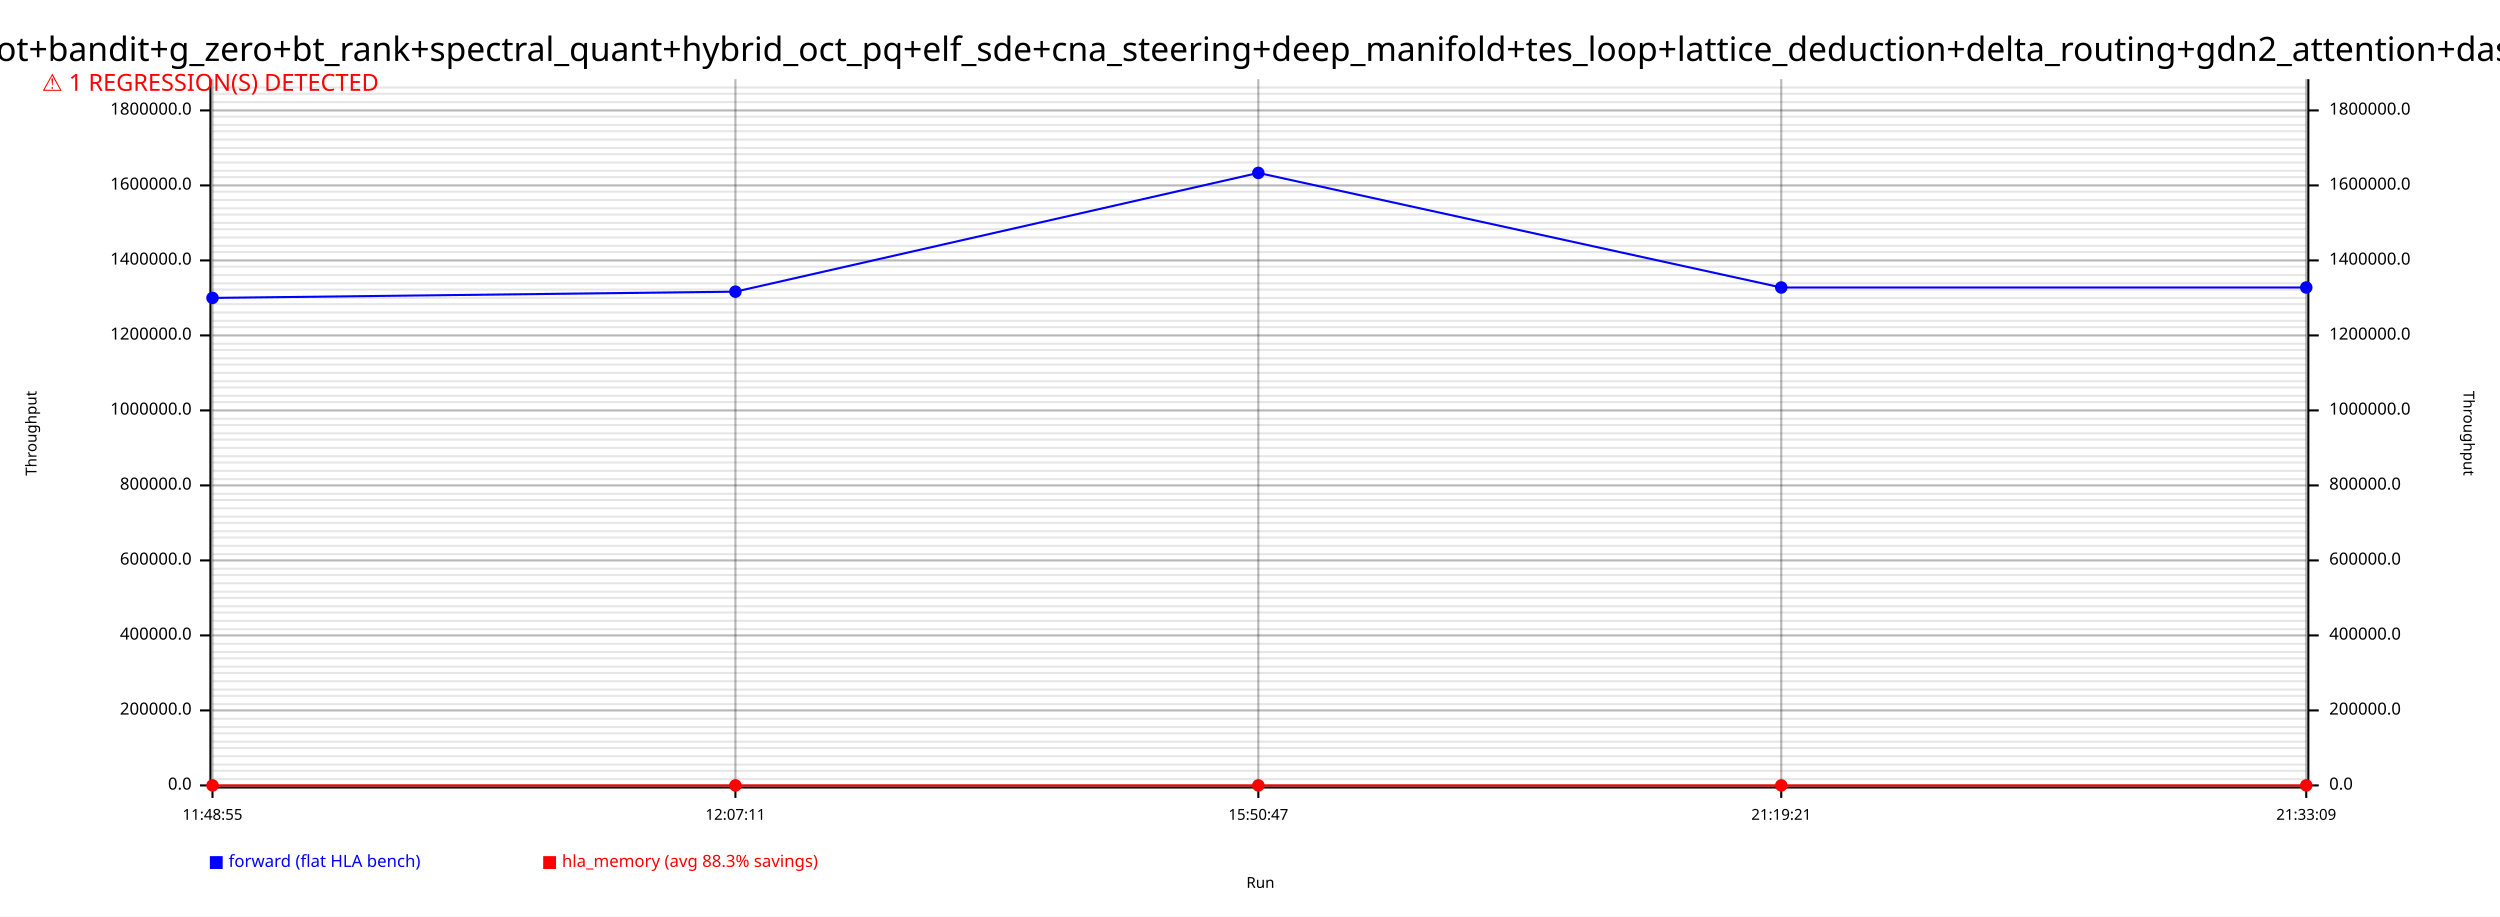
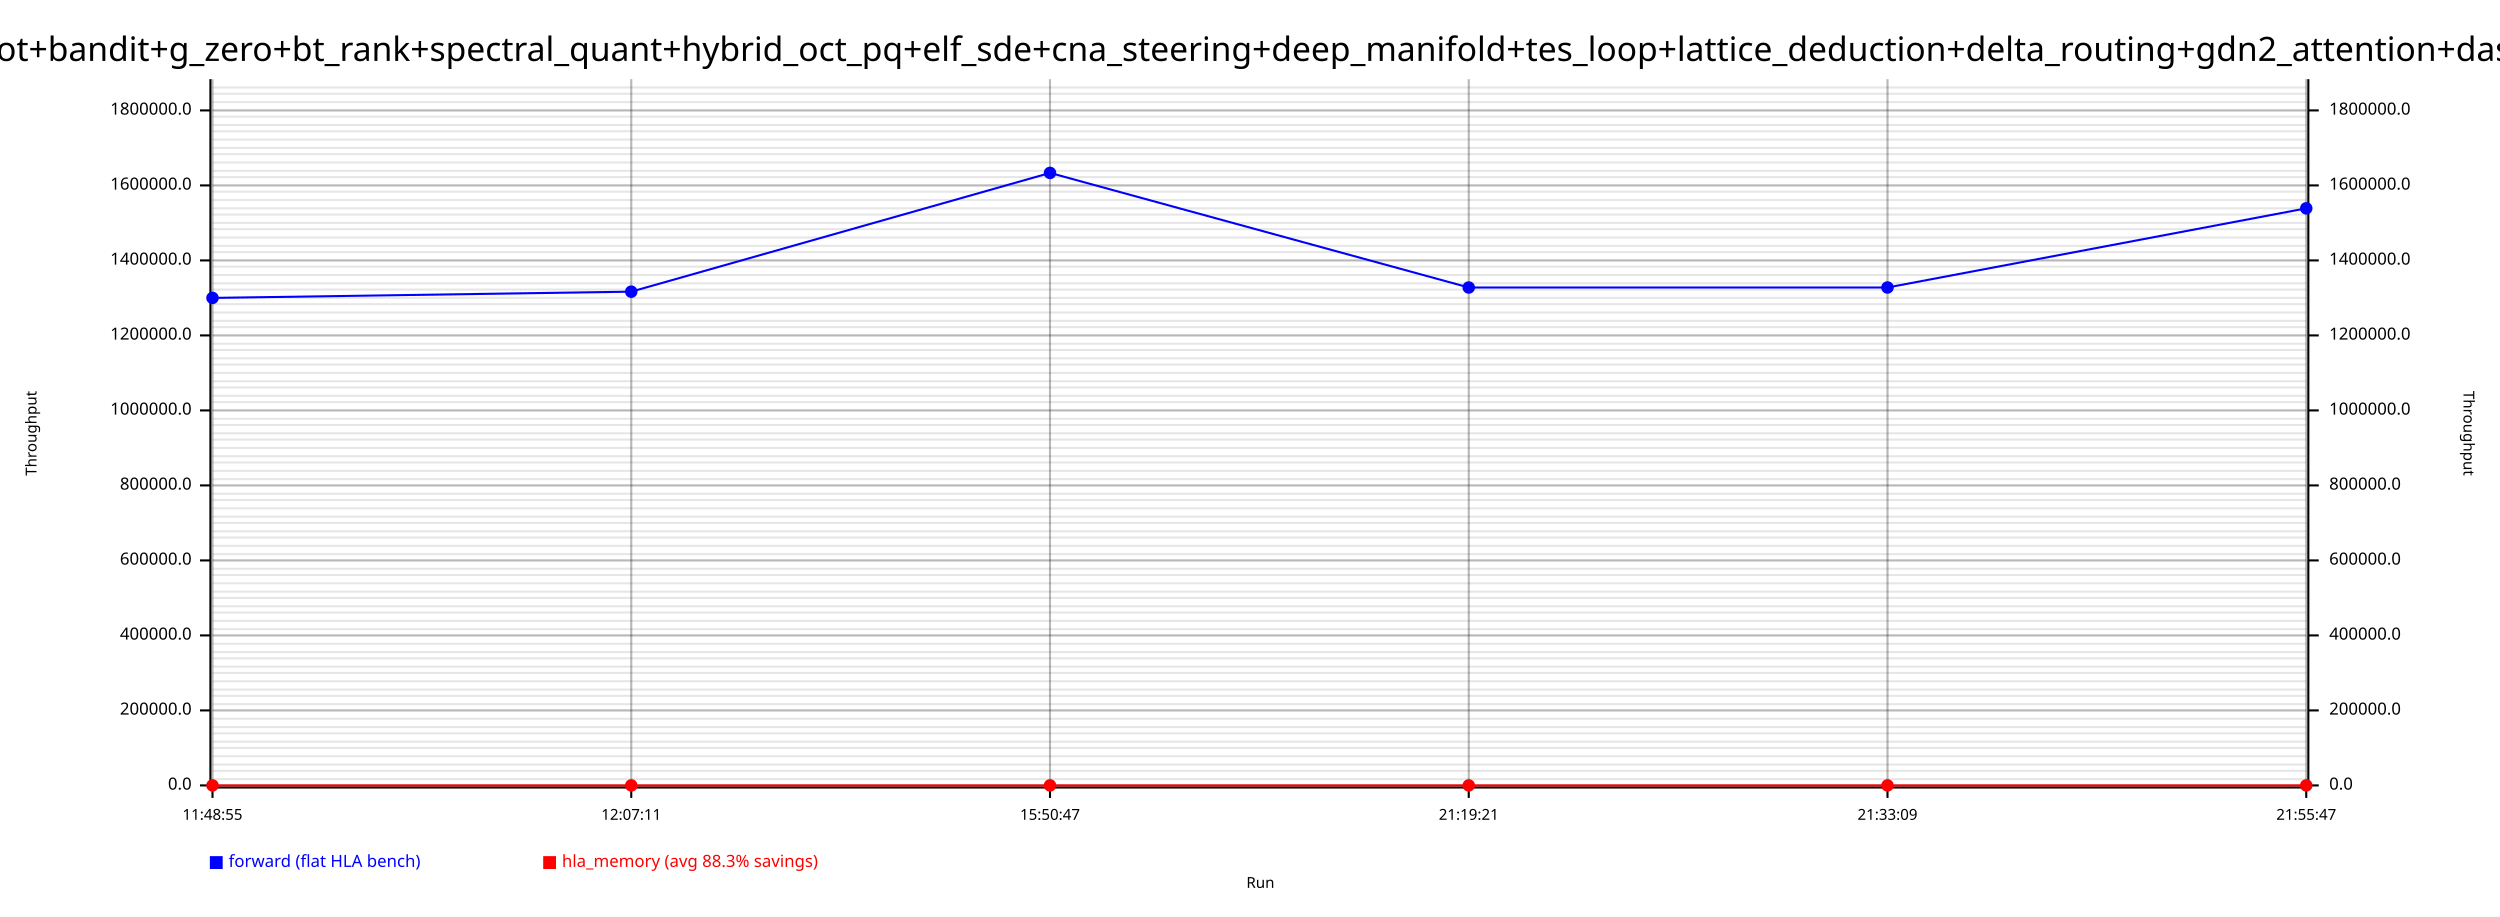
<svg xmlns="http://www.w3.org/2000/svg" width="1200" height="440" viewBox="0 0 1200 440">
  <rect x="0" y="0" width="1200" height="440" opacity="1" fill="#FFFFFF" stroke="none" />
  <text x="600" y="17" dy="0.76em" text-anchor="middle" font-family="sans-serif" font-size="16.129" opacity="1" fill="#000000">
Attn — Time Series [sparse_mlp+domain_latent+ppot+bandit+g_zero+bt_rank+spectral_quant+hybrid_oct_pq+elf_sde+cna_steering+deep_manifold+tes_loop+lattice_deduction+delta_routing+gdn2_attention+dash_attn+dreamer+lt2_looped+plasma_path+tf_loop]
</text>
  <line opacity="0.1" stroke="#000000" stroke-width="1" x1="102" y1="377" x2="102" y2="38" />
-   <line opacity="0.1" stroke="#000000" stroke-width="1" x1="353" y1="377" x2="353" y2="38" />
-   <line opacity="0.1" stroke="#000000" stroke-width="1" x1="604" y1="377" x2="604" y2="38" />
-   <line opacity="0.1" stroke="#000000" stroke-width="1" x1="855" y1="377" x2="855" y2="38" />
+   <line opacity="0.1" stroke="#000000" stroke-width="1" x1="303" y1="377" x2="303" y2="38" />
+   <line opacity="0.1" stroke="#000000" stroke-width="1" x1="504" y1="377" x2="504" y2="38" />
+   <line opacity="0.1" stroke="#000000" stroke-width="1" x1="705" y1="377" x2="705" y2="38" />
+   <line opacity="0.1" stroke="#000000" stroke-width="1" x1="906" y1="377" x2="906" y2="38" />
  <line opacity="0.1" stroke="#000000" stroke-width="1" x1="1107" y1="377" x2="1107" y2="38" />
  <line opacity="0.1" stroke="#000000" stroke-width="1" x1="102" y1="377" x2="1107" y2="377" />
  <line opacity="0.1" stroke="#000000" stroke-width="1" x1="102" y1="374" x2="1107" y2="374" />
  <line opacity="0.1" stroke="#000000" stroke-width="1" x1="102" y1="370" x2="1107" y2="370" />
  <line opacity="0.1" stroke="#000000" stroke-width="1" x1="102" y1="367" x2="1107" y2="367" />
  <line opacity="0.1" stroke="#000000" stroke-width="1" x1="102" y1="363" x2="1107" y2="363" />
  <line opacity="0.1" stroke="#000000" stroke-width="1" x1="102" y1="359" x2="1107" y2="359" />
  <line opacity="0.1" stroke="#000000" stroke-width="1" x1="102" y1="356" x2="1107" y2="356" />
  <line opacity="0.1" stroke="#000000" stroke-width="1" x1="102" y1="352" x2="1107" y2="352" />
  <line opacity="0.1" stroke="#000000" stroke-width="1" x1="102" y1="349" x2="1107" y2="349" />
  <line opacity="0.1" stroke="#000000" stroke-width="1" x1="102" y1="345" x2="1107" y2="345" />
  <line opacity="0.1" stroke="#000000" stroke-width="1" x1="102" y1="341" x2="1107" y2="341" />
  <line opacity="0.1" stroke="#000000" stroke-width="1" x1="102" y1="338" x2="1107" y2="338" />
  <line opacity="0.1" stroke="#000000" stroke-width="1" x1="102" y1="334" x2="1107" y2="334" />
  <line opacity="0.1" stroke="#000000" stroke-width="1" x1="102" y1="331" x2="1107" y2="331" />
  <line opacity="0.1" stroke="#000000" stroke-width="1" x1="102" y1="327" x2="1107" y2="327" />
  <line opacity="0.1" stroke="#000000" stroke-width="1" x1="102" y1="323" x2="1107" y2="323" />
  <line opacity="0.1" stroke="#000000" stroke-width="1" x1="102" y1="320" x2="1107" y2="320" />
  <line opacity="0.1" stroke="#000000" stroke-width="1" x1="102" y1="316" x2="1107" y2="316" />
  <line opacity="0.1" stroke="#000000" stroke-width="1" x1="102" y1="313" x2="1107" y2="313" />
  <line opacity="0.1" stroke="#000000" stroke-width="1" x1="102" y1="309" x2="1107" y2="309" />
  <line opacity="0.1" stroke="#000000" stroke-width="1" x1="102" y1="305" x2="1107" y2="305" />
  <line opacity="0.1" stroke="#000000" stroke-width="1" x1="102" y1="302" x2="1107" y2="302" />
  <line opacity="0.1" stroke="#000000" stroke-width="1" x1="102" y1="298" x2="1107" y2="298" />
  <line opacity="0.1" stroke="#000000" stroke-width="1" x1="102" y1="294" x2="1107" y2="294" />
  <line opacity="0.1" stroke="#000000" stroke-width="1" x1="102" y1="291" x2="1107" y2="291" />
  <line opacity="0.1" stroke="#000000" stroke-width="1" x1="102" y1="287" x2="1107" y2="287" />
  <line opacity="0.1" stroke="#000000" stroke-width="1" x1="102" y1="284" x2="1107" y2="284" />
  <line opacity="0.1" stroke="#000000" stroke-width="1" x1="102" y1="280" x2="1107" y2="280" />
  <line opacity="0.1" stroke="#000000" stroke-width="1" x1="102" y1="276" x2="1107" y2="276" />
  <line opacity="0.1" stroke="#000000" stroke-width="1" x1="102" y1="273" x2="1107" y2="273" />
  <line opacity="0.1" stroke="#000000" stroke-width="1" x1="102" y1="269" x2="1107" y2="269" />
  <line opacity="0.1" stroke="#000000" stroke-width="1" x1="102" y1="266" x2="1107" y2="266" />
  <line opacity="0.1" stroke="#000000" stroke-width="1" x1="102" y1="262" x2="1107" y2="262" />
  <line opacity="0.1" stroke="#000000" stroke-width="1" x1="102" y1="258" x2="1107" y2="258" />
  <line opacity="0.1" stroke="#000000" stroke-width="1" x1="102" y1="255" x2="1107" y2="255" />
  <line opacity="0.1" stroke="#000000" stroke-width="1" x1="102" y1="251" x2="1107" y2="251" />
  <line opacity="0.1" stroke="#000000" stroke-width="1" x1="102" y1="248" x2="1107" y2="248" />
  <line opacity="0.1" stroke="#000000" stroke-width="1" x1="102" y1="244" x2="1107" y2="244" />
  <line opacity="0.1" stroke="#000000" stroke-width="1" x1="102" y1="240" x2="1107" y2="240" />
  <line opacity="0.1" stroke="#000000" stroke-width="1" x1="102" y1="237" x2="1107" y2="237" />
  <line opacity="0.1" stroke="#000000" stroke-width="1" x1="102" y1="233" x2="1107" y2="233" />
  <line opacity="0.1" stroke="#000000" stroke-width="1" x1="102" y1="230" x2="1107" y2="230" />
  <line opacity="0.1" stroke="#000000" stroke-width="1" x1="102" y1="226" x2="1107" y2="226" />
  <line opacity="0.1" stroke="#000000" stroke-width="1" x1="102" y1="222" x2="1107" y2="222" />
  <line opacity="0.1" stroke="#000000" stroke-width="1" x1="102" y1="219" x2="1107" y2="219" />
  <line opacity="0.1" stroke="#000000" stroke-width="1" x1="102" y1="215" x2="1107" y2="215" />
  <line opacity="0.1" stroke="#000000" stroke-width="1" x1="102" y1="211" x2="1107" y2="211" />
  <line opacity="0.1" stroke="#000000" stroke-width="1" x1="102" y1="208" x2="1107" y2="208" />
  <line opacity="0.1" stroke="#000000" stroke-width="1" x1="102" y1="204" x2="1107" y2="204" />
  <line opacity="0.1" stroke="#000000" stroke-width="1" x1="102" y1="201" x2="1107" y2="201" />
  <line opacity="0.1" stroke="#000000" stroke-width="1" x1="102" y1="197" x2="1107" y2="197" />
  <line opacity="0.1" stroke="#000000" stroke-width="1" x1="102" y1="193" x2="1107" y2="193" />
  <line opacity="0.1" stroke="#000000" stroke-width="1" x1="102" y1="190" x2="1107" y2="190" />
  <line opacity="0.1" stroke="#000000" stroke-width="1" x1="102" y1="186" x2="1107" y2="186" />
  <line opacity="0.1" stroke="#000000" stroke-width="1" x1="102" y1="183" x2="1107" y2="183" />
  <line opacity="0.1" stroke="#000000" stroke-width="1" x1="102" y1="179" x2="1107" y2="179" />
  <line opacity="0.1" stroke="#000000" stroke-width="1" x1="102" y1="175" x2="1107" y2="175" />
  <line opacity="0.1" stroke="#000000" stroke-width="1" x1="102" y1="172" x2="1107" y2="172" />
  <line opacity="0.1" stroke="#000000" stroke-width="1" x1="102" y1="168" x2="1107" y2="168" />
  <line opacity="0.1" stroke="#000000" stroke-width="1" x1="102" y1="165" x2="1107" y2="165" />
  <line opacity="0.1" stroke="#000000" stroke-width="1" x1="102" y1="161" x2="1107" y2="161" />
  <line opacity="0.1" stroke="#000000" stroke-width="1" x1="102" y1="157" x2="1107" y2="157" />
  <line opacity="0.1" stroke="#000000" stroke-width="1" x1="102" y1="154" x2="1107" y2="154" />
  <line opacity="0.1" stroke="#000000" stroke-width="1" x1="102" y1="150" x2="1107" y2="150" />
  <line opacity="0.1" stroke="#000000" stroke-width="1" x1="102" y1="146" x2="1107" y2="146" />
  <line opacity="0.1" stroke="#000000" stroke-width="1" x1="102" y1="143" x2="1107" y2="143" />
  <line opacity="0.1" stroke="#000000" stroke-width="1" x1="102" y1="139" x2="1107" y2="139" />
  <line opacity="0.1" stroke="#000000" stroke-width="1" x1="102" y1="136" x2="1107" y2="136" />
  <line opacity="0.1" stroke="#000000" stroke-width="1" x1="102" y1="132" x2="1107" y2="132" />
  <line opacity="0.1" stroke="#000000" stroke-width="1" x1="102" y1="128" x2="1107" y2="128" />
  <line opacity="0.1" stroke="#000000" stroke-width="1" x1="102" y1="125" x2="1107" y2="125" />
  <line opacity="0.1" stroke="#000000" stroke-width="1" x1="102" y1="121" x2="1107" y2="121" />
  <line opacity="0.1" stroke="#000000" stroke-width="1" x1="102" y1="118" x2="1107" y2="118" />
  <line opacity="0.1" stroke="#000000" stroke-width="1" x1="102" y1="114" x2="1107" y2="114" />
  <line opacity="0.1" stroke="#000000" stroke-width="1" x1="102" y1="110" x2="1107" y2="110" />
  <line opacity="0.1" stroke="#000000" stroke-width="1" x1="102" y1="107" x2="1107" y2="107" />
  <line opacity="0.1" stroke="#000000" stroke-width="1" x1="102" y1="103" x2="1107" y2="103" />
  <line opacity="0.1" stroke="#000000" stroke-width="1" x1="102" y1="100" x2="1107" y2="100" />
  <line opacity="0.1" stroke="#000000" stroke-width="1" x1="102" y1="96" x2="1107" y2="96" />
  <line opacity="0.1" stroke="#000000" stroke-width="1" x1="102" y1="92" x2="1107" y2="92" />
  <line opacity="0.1" stroke="#000000" stroke-width="1" x1="102" y1="89" x2="1107" y2="89" />
  <line opacity="0.1" stroke="#000000" stroke-width="1" x1="102" y1="85" x2="1107" y2="85" />
  <line opacity="0.1" stroke="#000000" stroke-width="1" x1="102" y1="82" x2="1107" y2="82" />
  <line opacity="0.1" stroke="#000000" stroke-width="1" x1="102" y1="78" x2="1107" y2="78" />
  <line opacity="0.1" stroke="#000000" stroke-width="1" x1="102" y1="74" x2="1107" y2="74" />
  <line opacity="0.1" stroke="#000000" stroke-width="1" x1="102" y1="71" x2="1107" y2="71" />
  <line opacity="0.1" stroke="#000000" stroke-width="1" x1="102" y1="67" x2="1107" y2="67" />
  <line opacity="0.1" stroke="#000000" stroke-width="1" x1="102" y1="63" x2="1107" y2="63" />
  <line opacity="0.1" stroke="#000000" stroke-width="1" x1="102" y1="60" x2="1107" y2="60" />
  <line opacity="0.1" stroke="#000000" stroke-width="1" x1="102" y1="56" x2="1107" y2="56" />
  <line opacity="0.1" stroke="#000000" stroke-width="1" x1="102" y1="53" x2="1107" y2="53" />
  <line opacity="0.1" stroke="#000000" stroke-width="1" x1="102" y1="49" x2="1107" y2="49" />
  <line opacity="0.1" stroke="#000000" stroke-width="1" x1="102" y1="45" x2="1107" y2="45" />
  <line opacity="0.1" stroke="#000000" stroke-width="1" x1="102" y1="42" x2="1107" y2="42" />
  <text x="12" y="208" dy="0.76em" text-anchor="middle" font-family="sans-serif" font-size="7.258" opacity="1" fill="#000000" transform="rotate(270, 12, 208)">
Throughput
</text>
  <text x="605" y="428" dy="-0.5ex" text-anchor="middle" font-family="sans-serif" font-size="7.258" opacity="1" fill="#000000">
Run
</text>
  <text x="1188" y="208" dy="0.76em" text-anchor="middle" font-family="sans-serif" font-size="7.258" opacity="1" fill="#000000" transform="rotate(90, 1188, 208)">
Throughput
</text>
  <line opacity="0.2" stroke="#000000" stroke-width="1" x1="102" y1="377" x2="102" y2="38" />
-   <line opacity="0.2" stroke="#000000" stroke-width="1" x1="353" y1="377" x2="353" y2="38" />
-   <line opacity="0.2" stroke="#000000" stroke-width="1" x1="604" y1="377" x2="604" y2="38" />
-   <line opacity="0.2" stroke="#000000" stroke-width="1" x1="855" y1="377" x2="855" y2="38" />
+   <line opacity="0.2" stroke="#000000" stroke-width="1" x1="303" y1="377" x2="303" y2="38" />
+   <line opacity="0.2" stroke="#000000" stroke-width="1" x1="504" y1="377" x2="504" y2="38" />
+   <line opacity="0.2" stroke="#000000" stroke-width="1" x1="705" y1="377" x2="705" y2="38" />
+   <line opacity="0.2" stroke="#000000" stroke-width="1" x1="906" y1="377" x2="906" y2="38" />
  <line opacity="0.2" stroke="#000000" stroke-width="1" x1="1107" y1="377" x2="1107" y2="38" />
  <line opacity="0.2" stroke="#000000" stroke-width="1" x1="102" y1="377" x2="1107" y2="377" />
  <line opacity="0.2" stroke="#000000" stroke-width="1" x1="102" y1="341" x2="1107" y2="341" />
  <line opacity="0.2" stroke="#000000" stroke-width="1" x1="102" y1="305" x2="1107" y2="305" />
  <line opacity="0.2" stroke="#000000" stroke-width="1" x1="102" y1="269" x2="1107" y2="269" />
  <line opacity="0.2" stroke="#000000" stroke-width="1" x1="102" y1="233" x2="1107" y2="233" />
  <line opacity="0.2" stroke="#000000" stroke-width="1" x1="102" y1="197" x2="1107" y2="197" />
  <line opacity="0.2" stroke="#000000" stroke-width="1" x1="102" y1="161" x2="1107" y2="161" />
  <line opacity="0.2" stroke="#000000" stroke-width="1" x1="102" y1="125" x2="1107" y2="125" />
  <line opacity="0.2" stroke="#000000" stroke-width="1" x1="102" y1="89" x2="1107" y2="89" />
  <line opacity="0.2" stroke="#000000" stroke-width="1" x1="102" y1="53" x2="1107" y2="53" />
  <polyline fill="none" opacity="1" stroke="#000000" stroke-width="1" points="101,38 101,377 " />
  <text x="92" y="377" dy="0.5ex" text-anchor="end" font-family="sans-serif" font-size="8.065" opacity="1" fill="#000000">
0.0
</text>
  <polyline fill="none" opacity="1" stroke="#000000" stroke-width="1" points="96,377 101,377 " />
  <text x="92" y="341" dy="0.5ex" text-anchor="end" font-family="sans-serif" font-size="8.065" opacity="1" fill="#000000">
200000.0
</text>
  <polyline fill="none" opacity="1" stroke="#000000" stroke-width="1" points="96,341 101,341 " />
  <text x="92" y="305" dy="0.5ex" text-anchor="end" font-family="sans-serif" font-size="8.065" opacity="1" fill="#000000">
400000.0
</text>
  <polyline fill="none" opacity="1" stroke="#000000" stroke-width="1" points="96,305 101,305 " />
  <text x="92" y="269" dy="0.5ex" text-anchor="end" font-family="sans-serif" font-size="8.065" opacity="1" fill="#000000">
600000.0
</text>
  <polyline fill="none" opacity="1" stroke="#000000" stroke-width="1" points="96,269 101,269 " />
  <text x="92" y="233" dy="0.5ex" text-anchor="end" font-family="sans-serif" font-size="8.065" opacity="1" fill="#000000">
800000.0
</text>
  <polyline fill="none" opacity="1" stroke="#000000" stroke-width="1" points="96,233 101,233 " />
  <text x="92" y="197" dy="0.5ex" text-anchor="end" font-family="sans-serif" font-size="8.065" opacity="1" fill="#000000">
1000000.0
</text>
  <polyline fill="none" opacity="1" stroke="#000000" stroke-width="1" points="96,197 101,197 " />
  <text x="92" y="161" dy="0.5ex" text-anchor="end" font-family="sans-serif" font-size="8.065" opacity="1" fill="#000000">
1200000.0
</text>
  <polyline fill="none" opacity="1" stroke="#000000" stroke-width="1" points="96,161 101,161 " />
  <text x="92" y="125" dy="0.5ex" text-anchor="end" font-family="sans-serif" font-size="8.065" opacity="1" fill="#000000">
1400000.0
</text>
  <polyline fill="none" opacity="1" stroke="#000000" stroke-width="1" points="96,125 101,125 " />
  <text x="92" y="89" dy="0.5ex" text-anchor="end" font-family="sans-serif" font-size="8.065" opacity="1" fill="#000000">
1600000.0
</text>
  <polyline fill="none" opacity="1" stroke="#000000" stroke-width="1" points="96,89 101,89 " />
  <text x="92" y="53" dy="0.5ex" text-anchor="end" font-family="sans-serif" font-size="8.065" opacity="1" fill="#000000">
1800000.0
</text>
  <polyline fill="none" opacity="1" stroke="#000000" stroke-width="1" points="96,53 101,53 " />
  <polyline fill="none" opacity="1" stroke="#000000" stroke-width="1" points="102,378 1107,378 " />
  <text x="102" y="388" dy="0.76em" text-anchor="middle" font-family="sans-serif" font-size="7.258" opacity="1" fill="#000000">
11:48:55
</text>
  <polyline fill="none" opacity="1" stroke="#000000" stroke-width="1" points="102,378 102,383 " />
-   <text x="353" y="388" dy="0.76em" text-anchor="middle" font-family="sans-serif" font-size="7.258" opacity="1" fill="#000000">
+   <text x="303" y="388" dy="0.76em" text-anchor="middle" font-family="sans-serif" font-size="7.258" opacity="1" fill="#000000">
12:07:11
</text>
-   <polyline fill="none" opacity="1" stroke="#000000" stroke-width="1" points="353,378 353,383 " />
-   <text x="604" y="388" dy="0.76em" text-anchor="middle" font-family="sans-serif" font-size="7.258" opacity="1" fill="#000000">
+   <polyline fill="none" opacity="1" stroke="#000000" stroke-width="1" points="303,378 303,383 " />
+   <text x="504" y="388" dy="0.76em" text-anchor="middle" font-family="sans-serif" font-size="7.258" opacity="1" fill="#000000">
15:50:47
</text>
-   <polyline fill="none" opacity="1" stroke="#000000" stroke-width="1" points="604,378 604,383 " />
-   <text x="855" y="388" dy="0.76em" text-anchor="middle" font-family="sans-serif" font-size="7.258" opacity="1" fill="#000000">
+   <polyline fill="none" opacity="1" stroke="#000000" stroke-width="1" points="504,378 504,383 " />
+   <text x="705" y="388" dy="0.76em" text-anchor="middle" font-family="sans-serif" font-size="7.258" opacity="1" fill="#000000">
21:19:21
</text>
-   <polyline fill="none" opacity="1" stroke="#000000" stroke-width="1" points="855,378 855,383 " />
+   <polyline fill="none" opacity="1" stroke="#000000" stroke-width="1" points="705,378 705,383 " />
+   <text x="906" y="388" dy="0.76em" text-anchor="middle" font-family="sans-serif" font-size="7.258" opacity="1" fill="#000000">
+ 21:33:09
+ </text>
+   <polyline fill="none" opacity="1" stroke="#000000" stroke-width="1" points="906,378 906,383 " />
  <text x="1107" y="388" dy="0.76em" text-anchor="middle" font-family="sans-serif" font-size="7.258" opacity="1" fill="#000000">
- 21:33:09
+ 21:55:47
</text>
  <polyline fill="none" opacity="1" stroke="#000000" stroke-width="1" points="1107,378 1107,383 " />
  <polyline fill="none" opacity="1" stroke="#000000" stroke-width="1" points="1108,38 1108,377 " />
  <text x="1118" y="377" dy="0.5ex" text-anchor="start" font-family="sans-serif" font-size="8.065" opacity="1" fill="#000000">
0.0
</text>
  <polyline fill="none" opacity="1" stroke="#000000" stroke-width="1" points="1108,377 1113,377 " />
  <text x="1118" y="341" dy="0.5ex" text-anchor="start" font-family="sans-serif" font-size="8.065" opacity="1" fill="#000000">
200000.0
</text>
  <polyline fill="none" opacity="1" stroke="#000000" stroke-width="1" points="1108,341 1113,341 " />
  <text x="1118" y="305" dy="0.5ex" text-anchor="start" font-family="sans-serif" font-size="8.065" opacity="1" fill="#000000">
400000.0
</text>
  <polyline fill="none" opacity="1" stroke="#000000" stroke-width="1" points="1108,305 1113,305 " />
  <text x="1118" y="269" dy="0.5ex" text-anchor="start" font-family="sans-serif" font-size="8.065" opacity="1" fill="#000000">
600000.0
</text>
  <polyline fill="none" opacity="1" stroke="#000000" stroke-width="1" points="1108,269 1113,269 " />
  <text x="1118" y="233" dy="0.5ex" text-anchor="start" font-family="sans-serif" font-size="8.065" opacity="1" fill="#000000">
800000.0
</text>
  <polyline fill="none" opacity="1" stroke="#000000" stroke-width="1" points="1108,233 1113,233 " />
  <text x="1118" y="197" dy="0.5ex" text-anchor="start" font-family="sans-serif" font-size="8.065" opacity="1" fill="#000000">
1000000.0
</text>
  <polyline fill="none" opacity="1" stroke="#000000" stroke-width="1" points="1108,197 1113,197 " />
  <text x="1118" y="161" dy="0.5ex" text-anchor="start" font-family="sans-serif" font-size="8.065" opacity="1" fill="#000000">
1200000.0
</text>
  <polyline fill="none" opacity="1" stroke="#000000" stroke-width="1" points="1108,161 1113,161 " />
  <text x="1118" y="125" dy="0.5ex" text-anchor="start" font-family="sans-serif" font-size="8.065" opacity="1" fill="#000000">
1400000.0
</text>
  <polyline fill="none" opacity="1" stroke="#000000" stroke-width="1" points="1108,125 1113,125 " />
  <text x="1118" y="89" dy="0.5ex" text-anchor="start" font-family="sans-serif" font-size="8.065" opacity="1" fill="#000000">
1600000.0
</text>
  <polyline fill="none" opacity="1" stroke="#000000" stroke-width="1" points="1108,89 1113,89 " />
  <text x="1118" y="53" dy="0.5ex" text-anchor="start" font-family="sans-serif" font-size="8.065" opacity="1" fill="#000000">
1800000.0
</text>
  <polyline fill="none" opacity="1" stroke="#000000" stroke-width="1" points="1108,53 1113,53 " />
-   <polyline fill="none" opacity="1" stroke="#0000FF" stroke-width="1" points="102,143 353,140 604,83 855,138 1107,138 " />
+   <polyline fill="none" opacity="1" stroke="#0000FF" stroke-width="1" points="102,143 303,140 504,83 705,138 906,138 1107,100 " />
  <circle cx="102" cy="143" r="3" opacity="1" fill="#0000FF" stroke="none" stroke-width="1" />
-   <circle cx="353" cy="140" r="3" opacity="1" fill="#0000FF" stroke="none" stroke-width="1" />
-   <circle cx="604" cy="83" r="3" opacity="1" fill="#0000FF" stroke="none" stroke-width="1" />
-   <circle cx="855" cy="138" r="3" opacity="1" fill="#0000FF" stroke="none" stroke-width="1" />
-   <circle cx="1107" cy="138" r="3" opacity="1" fill="#0000FF" stroke="none" stroke-width="1" />
+   <circle cx="303" cy="140" r="3" opacity="1" fill="#0000FF" stroke="none" stroke-width="1" />
+   <circle cx="504" cy="83" r="3" opacity="1" fill="#0000FF" stroke="none" stroke-width="1" />
+   <circle cx="705" cy="138" r="3" opacity="1" fill="#0000FF" stroke="none" stroke-width="1" />
+   <circle cx="906" cy="138" r="3" opacity="1" fill="#0000FF" stroke="none" stroke-width="1" />
+   <circle cx="1107" cy="100" r="3" opacity="1" fill="#0000FF" stroke="none" stroke-width="1" />
  <text x="100" y="410" dy="0.76em" text-anchor="start" font-family="sans-serif" font-size="8.065" opacity="1" fill="#0000FF">
■ forward (flat HLA bench)
</text>
-   <polyline fill="none" opacity="1" stroke="#FF0000" stroke-width="1" points="102,377 353,377 604,377 855,377 1107,377 " />
+   <polyline fill="none" opacity="1" stroke="#FF0000" stroke-width="1" points="102,377 303,377 504,377 705,377 906,377 1107,377 " />
  <circle cx="102" cy="377" r="3" opacity="1" fill="#FF0000" stroke="none" stroke-width="1" />
-   <circle cx="353" cy="377" r="3" opacity="1" fill="#FF0000" stroke="none" stroke-width="1" />
-   <circle cx="604" cy="377" r="3" opacity="1" fill="#FF0000" stroke="none" stroke-width="1" />
-   <circle cx="855" cy="377" r="3" opacity="1" fill="#FF0000" stroke="none" stroke-width="1" />
+   <circle cx="303" cy="377" r="3" opacity="1" fill="#FF0000" stroke="none" stroke-width="1" />
+   <circle cx="504" cy="377" r="3" opacity="1" fill="#FF0000" stroke="none" stroke-width="1" />
+   <circle cx="705" cy="377" r="3" opacity="1" fill="#FF0000" stroke="none" stroke-width="1" />
+   <circle cx="906" cy="377" r="3" opacity="1" fill="#FF0000" stroke="none" stroke-width="1" />
  <circle cx="1107" cy="377" r="3" opacity="1" fill="#FF0000" stroke="none" stroke-width="1" />
  <text x="260" y="410" dy="0.76em" text-anchor="start" font-family="sans-serif" font-size="8.065" opacity="1" fill="#FF0000">
■ hla_memory (avg 88.3% savings)
</text>
-   <text x="20" y="35" dy="0.76em" text-anchor="start" font-family="sans-serif" font-size="11.29" opacity="1" fill="#FF0000">
- ⚠ 1 REGRESSION(S) DETECTED
- </text>
</svg>
